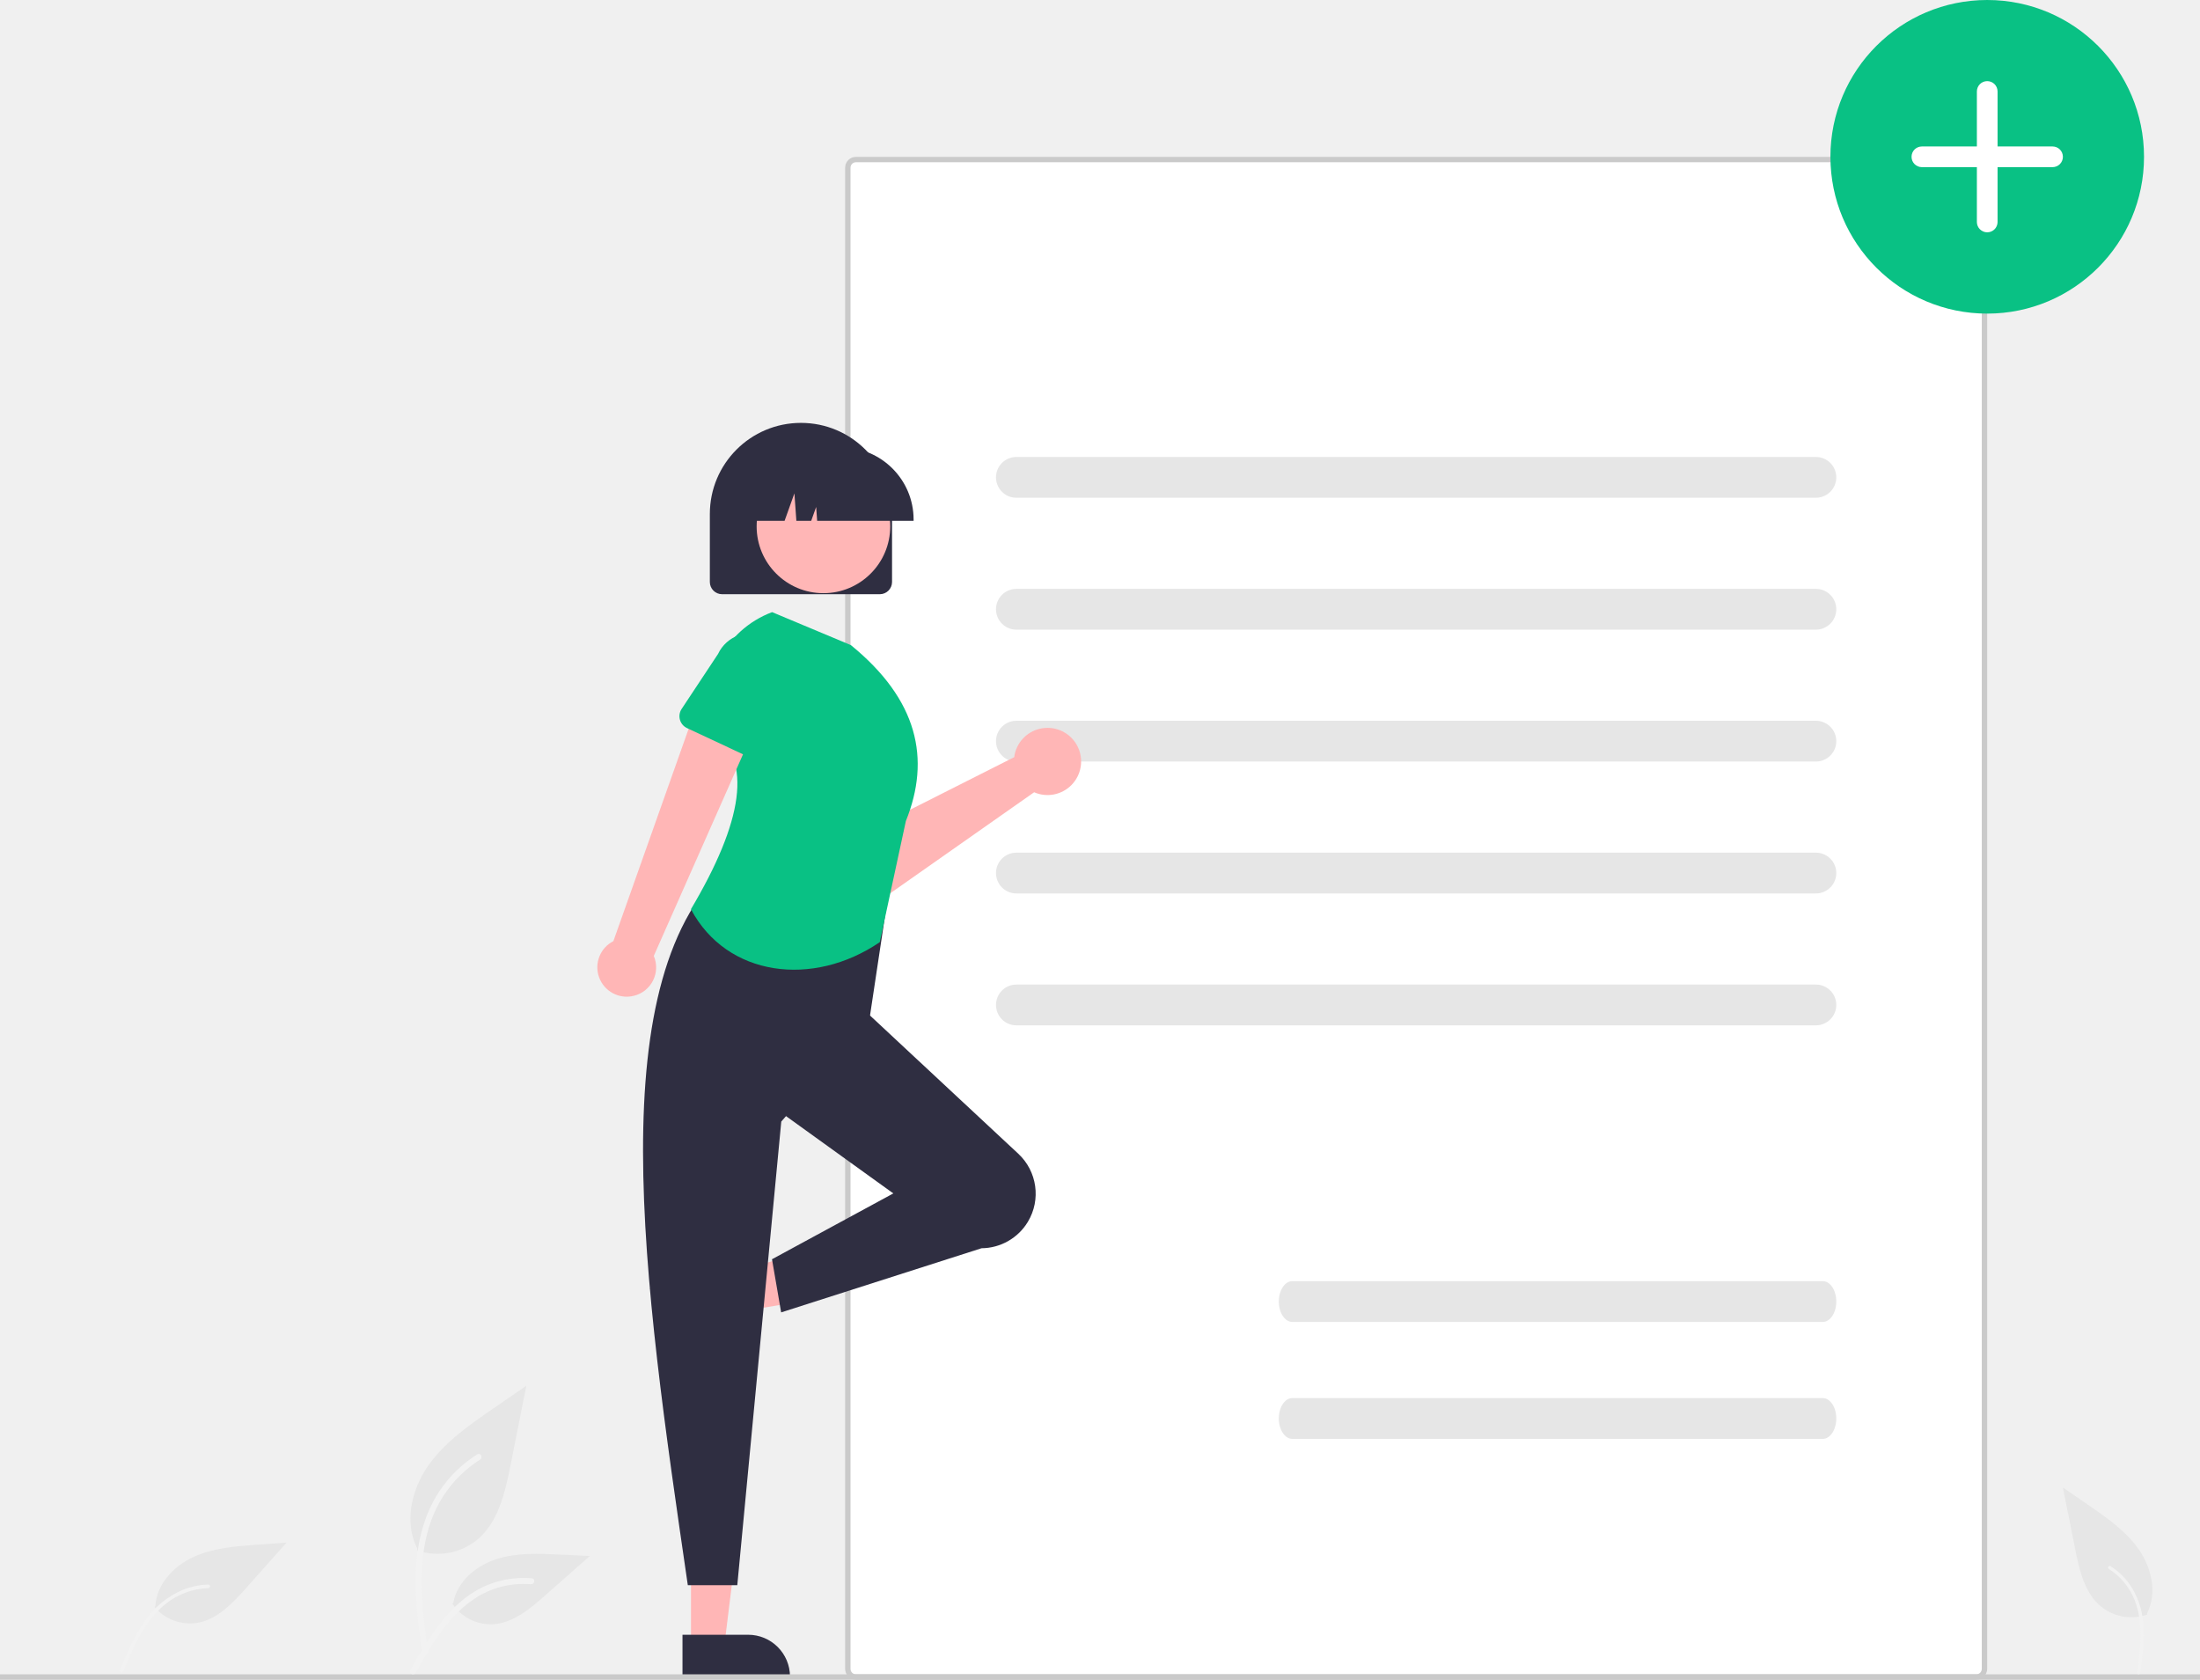
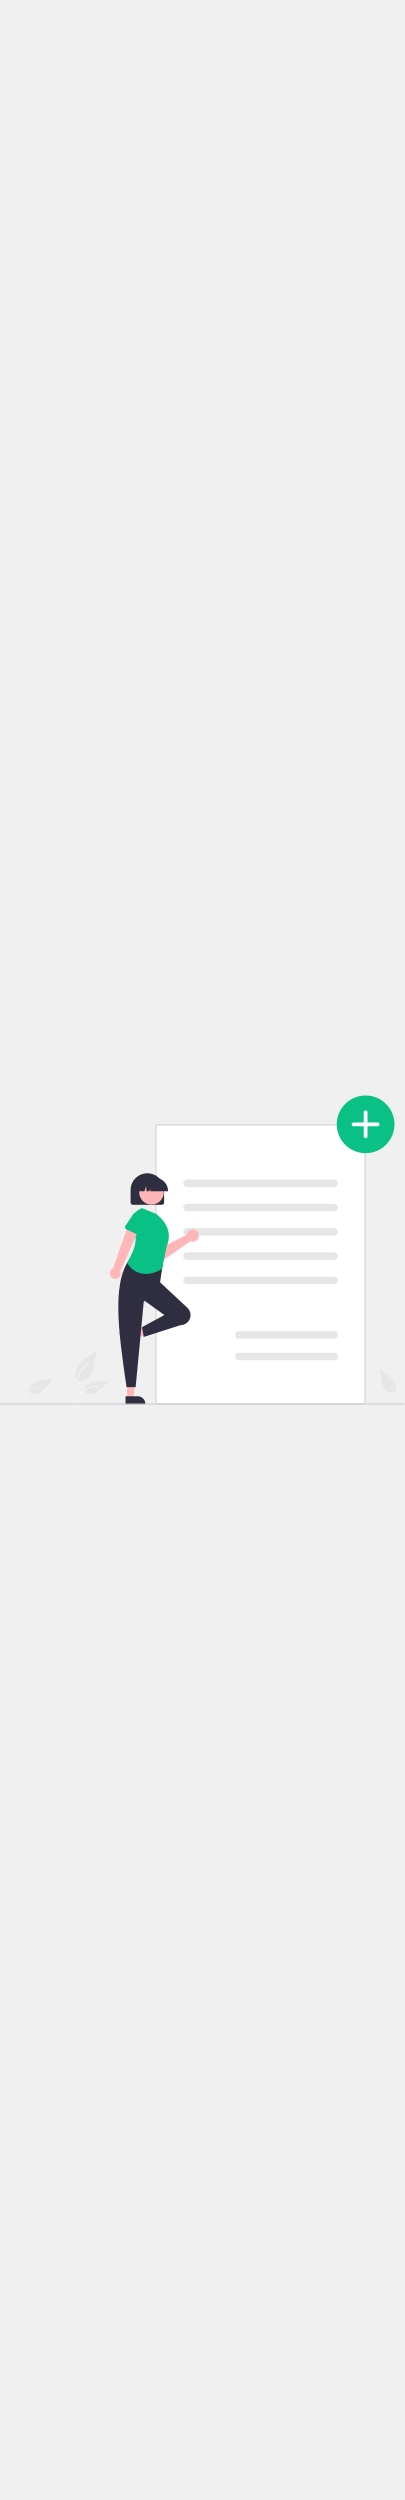
- <svg xmlns="http://www.w3.org/2000/svg" data-name="Layer 1" width="809" height="617.658" viewBox="0 0 809 617.658">
+ <svg xmlns="http://www.w3.org/2000/svg" data-name="Layer 1" width="100" height="617.658" viewBox="0 0 809 617.658">
  <rect x="310.755" y="57.658" width="420" height="560" rx="4" fill="#fff" />
  <path d="M922.255,758.829h-412a4.005,4.005,0,0,1-4-4v-552a4.005,4.005,0,0,1,4-4h412a4.005,4.005,0,0,1,4,4v552A4.005,4.005,0,0,1,922.255,758.829Zm-412-558a2.002,2.002,0,0,0-2,2v552a2.002,2.002,0,0,0,2,2h412a2.002,2.002,0,0,0,2-2v-552a2.002,2.002,0,0,0-2-2Z" transform="translate(-195.5 -141.171)" fill="#cacaca" />
  <path id="a6f80ec2-9665-4b0d-9b96-9f178d319553-1066" data-name="Path 2621" d="M863.252,324.201h-294a7.5,7.5,0,0,1,0-15h294a7.5,7.5,0,1,1,0,15Z" transform="translate(-195.5 -141.171)" fill="#e6e6e6" />
  <path id="af435bc5-0b88-4d77-bfed-030ae9fdf7f6-1067" data-name="Path 2624" d="M863.252,372.701h-294a7.5,7.5,0,0,1,0-15h294a7.5,7.5,0,1,1,0,15Z" transform="translate(-195.5 -141.171)" fill="#e6e6e6" />
  <path id="e557133a-77b8-499f-bd16-c334895c1269-1068" data-name="Path 2625" d="M863.252,421.201h-294a7.5,7.5,0,0,1,0-15h294a7.5,7.5,0,1,1,0,15Z" transform="translate(-195.5 -141.171)" fill="#e6e6e6" />
  <path id="ec19a4b8-f44f-4645-b4d7-76344dff0125-1069" data-name="Path 2626" d="M863.252,469.701h-294a7.5,7.5,0,0,1,0-15h294a7.5,7.5,0,0,1,0,15Z" transform="translate(-195.5 -141.171)" fill="#e6e6e6" />
  <path id="e86d23b2-1618-4af8-9c24-b5d1e0a773ab-1070" data-name="Path 2627" d="M863.252,518.201h-294a7.5,7.5,0,0,1,0-15h294a7.5,7.5,0,1,1,0,15Z" transform="translate(-195.5 -141.171)" fill="#e6e6e6" />
  <path d="M568.851,417.676a12.389,12.389,0,0,0-.389,1.912l-52.111,26.302-11.876-7.75L490.437,454.534l19.691,15.762a9.416,9.416,0,0,0,11.295.356l54.352-38.159a12.355,12.355,0,1,0-6.924-14.818Z" transform="translate(-195.5 -141.171)" fill="#ffb6b6" />
  <path d="M514.643,446.883l-17.275,20.425a5.297,5.297,0,0,1-8.02.079l-17.62-20.021a14.71,14.71,0,0,1,19.064-22.407l22.597,14.001a5.297,5.297,0,0,1,1.253,7.922Z" transform="translate(-195.5 -141.171)" fill="#09c184" />
  <polygon points="254.098 605.118 266.358 605.118 272.19 557.83 254.096 557.83 254.098 605.118" fill="#ffb6b6" />
  <path d="M446.47,742.286l24.144-.001h.001A15.387,15.387,0,0,1,486.002,757.672v.5l-39.531.001Z" transform="translate(-195.5 -141.171)" fill="#2f2e41" />
  <polygon points="251.336 473.432 254.822 485.185 301.817 477.332 296.671 459.985 251.336 473.432" fill="#ffb6b6" />
  <path d="M449.784,610.466l6.866,23.147 0.0.001a15.387,15.387,0,0,1-10.376,19.126l-.479.142-11.241-37.899Z" transform="translate(-195.5 -141.171)" fill="#2f2e41" />
  <path id="b5225405-dc09-4398-8f75-a858b019bf8f-1071" data-name="Path 2622" d="M865.776,627.258H670.727c-2.748,0-4.976-3.358-4.976-7.5s2.228-7.5,4.976-7.5H865.776c2.748,0,4.976,3.358,4.976,7.5S868.524,627.258,865.776,627.258Z" transform="translate(-195.5 -141.171)" fill="#e6e6e6" />
  <path id="a2f1c4f7-b8f3-4baf-98d5-81fcbaba2af5-1072" data-name="Path 2623" d="M865.776,670.258H670.727c-2.748,0-4.976-3.358-4.976-7.5s2.228-7.5,4.976-7.5H865.776c2.748,0,4.976,3.358,4.976,7.5S868.524,670.258,865.776,670.258Z" transform="translate(-195.5 -141.171)" fill="#e6e6e6" />
  <circle id="e62fa462-3819-44fb-9424-9fc2fe7133de" data-name="Ellipse 512" cx="730.755" cy="57.659" r="57.659" fill="#09c184" />
  <path id="b20583ce-2285-4a88-ae2b-42b53348cdcc-1073" data-name="Path 2642" d="M902.231,195.024a3.805,3.805,0,0,0,0,7.61h20.22v20.219a3.805,3.805,0,0,0,7.609,0V202.634h20.22a3.805,3.805,0,1,0,0-7.61H930.06v-20.22a3.804,3.804,0,0,0-7.609,0v20.22Z" transform="translate(-195.5 -141.171)" fill="#fff" />
  <path id="a69a945f-f2e5-47e0-ba72-38a008e8891a-1074" data-name="Path 2632" d="M573.49,590.42h0a20.065,20.065,0,0,1-17.054,9.741L482.752,623.75l-3.369-19.541L524,580l-43.227-31.133,31.67-37.06,57.522,53.613a20.066,20.066,0,0,1,3.525,25Z" transform="translate(-195.5 -141.171)" fill="#2f2e41" />
  <path id="e980cf0f-d800-4ee3-940e-45939556ba77-1075" data-name="Path 2633" d="M466.622,724.059H448.429c-16.335-111.969-32.962-224.25,16.172-266.16l57.949,9.434-7.412,49.189-32.343,37.06Z" transform="translate(-195.5 -141.171)" fill="#2f2e41" />
  <path id="eba62579-0c8c-463a-8046-e804be002a11-1076" data-name="Path 2637" d="M519.007,487.62c-24.526,16.713-56.208,12.783-69.432-12.12,19-32,23-55,7.705-65.5a36.273,36.273,0,0,1,22.145-43.742h0l28.974,12.129c24.6,20.054,29.445,41.776,20.215,64.687Z" transform="translate(-195.5 -141.171)" fill="#09c184" />
  <rect id="e895ce6e-6fd8-41df-ae63-d595344ec23b" data-name="Rectangle 53" y="615.658" width="809" height="2" fill="#cacaca" />
  <path id="e192092a-ee6f-4331-8843-6655178f0707-1077" data-name="Path 438" d="M348.841,711.227a22.963,22.963,0,0,0,22.175-3.906c7.767-6.519,10.2-17.259,12.183-27.2l5.86-29.414-12.268,8.445c-8.823,6.076-17.846,12.346-23.955,21.146s-8.776,20.813-3.867,30.335" transform="translate(-195.5 -141.171)" fill="#e6e6e6" />
  <path id="a858933f-d134-4d1f-a5b1-d2ecd5f2e072-1078" data-name="Path 439" d="M350.736,748.884c-1.548-11.251-3.133-22.645-2.048-34.018.962-10.1,4.043-19.963,10.316-28.051a46.663,46.663,0,0,1,11.972-10.849c1.2-.756,2.3,1.142,1.107,1.894a44.362,44.362,0,0,0-17.547,21.172c-3.82,9.717-4.434,20.309-3.775,30.632.4,6.242,1.242,12.444,2.092,18.637a1.136,1.136,0,0,1-.766,1.349,1.1,1.1,0,0,1-1.349-.766Z" transform="translate(-195.5 -141.171)" fill="#f2f2f2" />
  <path id="f4641f1e-7695-45f0-a79a-94f4839885fa-1079" data-name="Path 440" d="M252.323,732.078a17.076,17.076,0,0,0,15.695,5.834c7.434-1.261,13.036-7.235,18.047-12.869l14.825-16.665-11.049.805c-7.945.579-16.092,1.208-23.321,4.556s-13.458,10.051-13.89,18.006" transform="translate(-195.5 -141.171)" fill="#e6e6e6" />
  <path id="e7fd6c30-5753-49ca-a2fc-43310e28e2be-1080" data-name="Path 441" d="M239.603,755.318c2.605-6.27,5.232-12.628,9.229-18.165a31.987,31.987,0,0,1,13.8-11.349,27.901,27.901,0,0,1,9.455-1.975c.846-.028.841,1.284,0,1.312a26.523,26.523,0,0,0-15.453,5.614c-4.909,3.857-8.428,9.134-11.21,14.657-1.682,3.34-3.122,6.794-4.556,10.245a.679.679,0,0,1-.8.464A.66.66,0,0,1,239.603,755.318Z" transform="translate(-195.5 -141.171)" fill="#f2f2f2" />
  <path id="b52aaf37-3203-4cbf-9b60-86692d62068e-1081" data-name="Path 442" d="M361.851,730.832a16.9,16.9,0,0,0,14.729,7.6c7.456-.354,13.672-5.558,19.267-10.5l16.55-14.612-10.953-.524c-7.877-.377-15.957-.729-23.46,1.7s-14.422,8.275-15.794,16.041" transform="translate(-195.5 -141.171)" fill="#e6e6e6" />
  <path id="beff4645-a309-4245-bc03-2fdcf4e7d6c8-1082" data-name="Path 443" d="M346.37,755.352c7.434-13.155,16.058-27.775,31.466-32.448a35.115,35.115,0,0,1,13.235-1.367c1.405.121,1.054,2.287-.348,2.166a32.621,32.621,0,0,0-21.121,5.588c-5.955,4.054-10.592,9.689-14.517,15.666-2.4,3.661-4.557,7.477-6.711,11.288C347.686,757.463,345.674,756.584,346.37,755.352Z" transform="translate(-195.5 -141.171)" fill="#f2f2f2" />
  <path id="a434c3a5-879f-494a-805a-60016a50852d-1083" data-name="Path 461" d="M985.122,734.85a17.721,17.721,0,0,1-17.112-3.014c-5.994-5.031-7.873-13.319-9.4-20.993l-4.523-22.7,9.469,6.52c6.809,4.689,13.772,9.527,18.486,16.318s6.773,16.062,2.985,23.41" transform="translate(-195.5 -141.171)" fill="#e6e6e6" />
  <path id="eeef24b5-3622-48e4-8c10-5591845ab2d9-1084" data-name="Path 462" d="M982.508,756.396c.833-6.067,1.689-12.212,1.105-18.343a28.849,28.849,0,0,0-5.563-15.126,25.162,25.162,0,0,0-6.456-5.85c-.646-.407-1.24.616-.6,1.021a23.921,23.921,0,0,1,9.462,11.417c2.06,5.24,2.391,10.951,2.036,16.517-.215,3.366-.67,6.71-1.128,10.049a.613.613,0,0,0,.413.727.6.6,0,0,0,.728-.413Z" transform="translate(-195.5 -141.171)" fill="#f2f2f2" />
  <path d="M428.47,507.367a10.743,10.743,0,0,0,7.445-14.694l39.602-89.472-22.655-5.706-31.804,89.742a10.801,10.801,0,0,0,7.412,20.13Z" transform="translate(-195.5 -141.171)" fill="#ffb6b6" />
  <path d="M470.156,419.202l-22.033-10.314a4.817,4.817,0,0,1-1.974-7.022l13.39-20.223a13.377,13.377,0,0,1,24.198,11.413l-6.924,23.163a4.817,4.817,0,0,1-6.657,2.982Z" transform="translate(-195.5 -141.171)" fill="#09c184" />
  <path d="M519.029,359.67h-58a4.505,4.505,0,0,1-4.5-4.5v-25a33.5,33.5,0,0,1,67,0v25A4.505,4.505,0,0,1,519.029,359.67Z" transform="translate(-195.5 -141.171)" fill="#2f2e41" />
  <circle cx="302.797" cy="193.558" r="24.561" fill="#ffb6b6" />
  <path d="M531.455,332.67H495.989l-.364-5.092-1.818,5.092h-5.461l-.721-10.092-3.604,10.092H473.455v-.5a26.53,26.53,0,0,1,26.5-26.5h5a26.53,26.53,0,0,1,26.5,26.5Z" transform="translate(-195.5 -141.171)" fill="#2f2e41" />
</svg>
